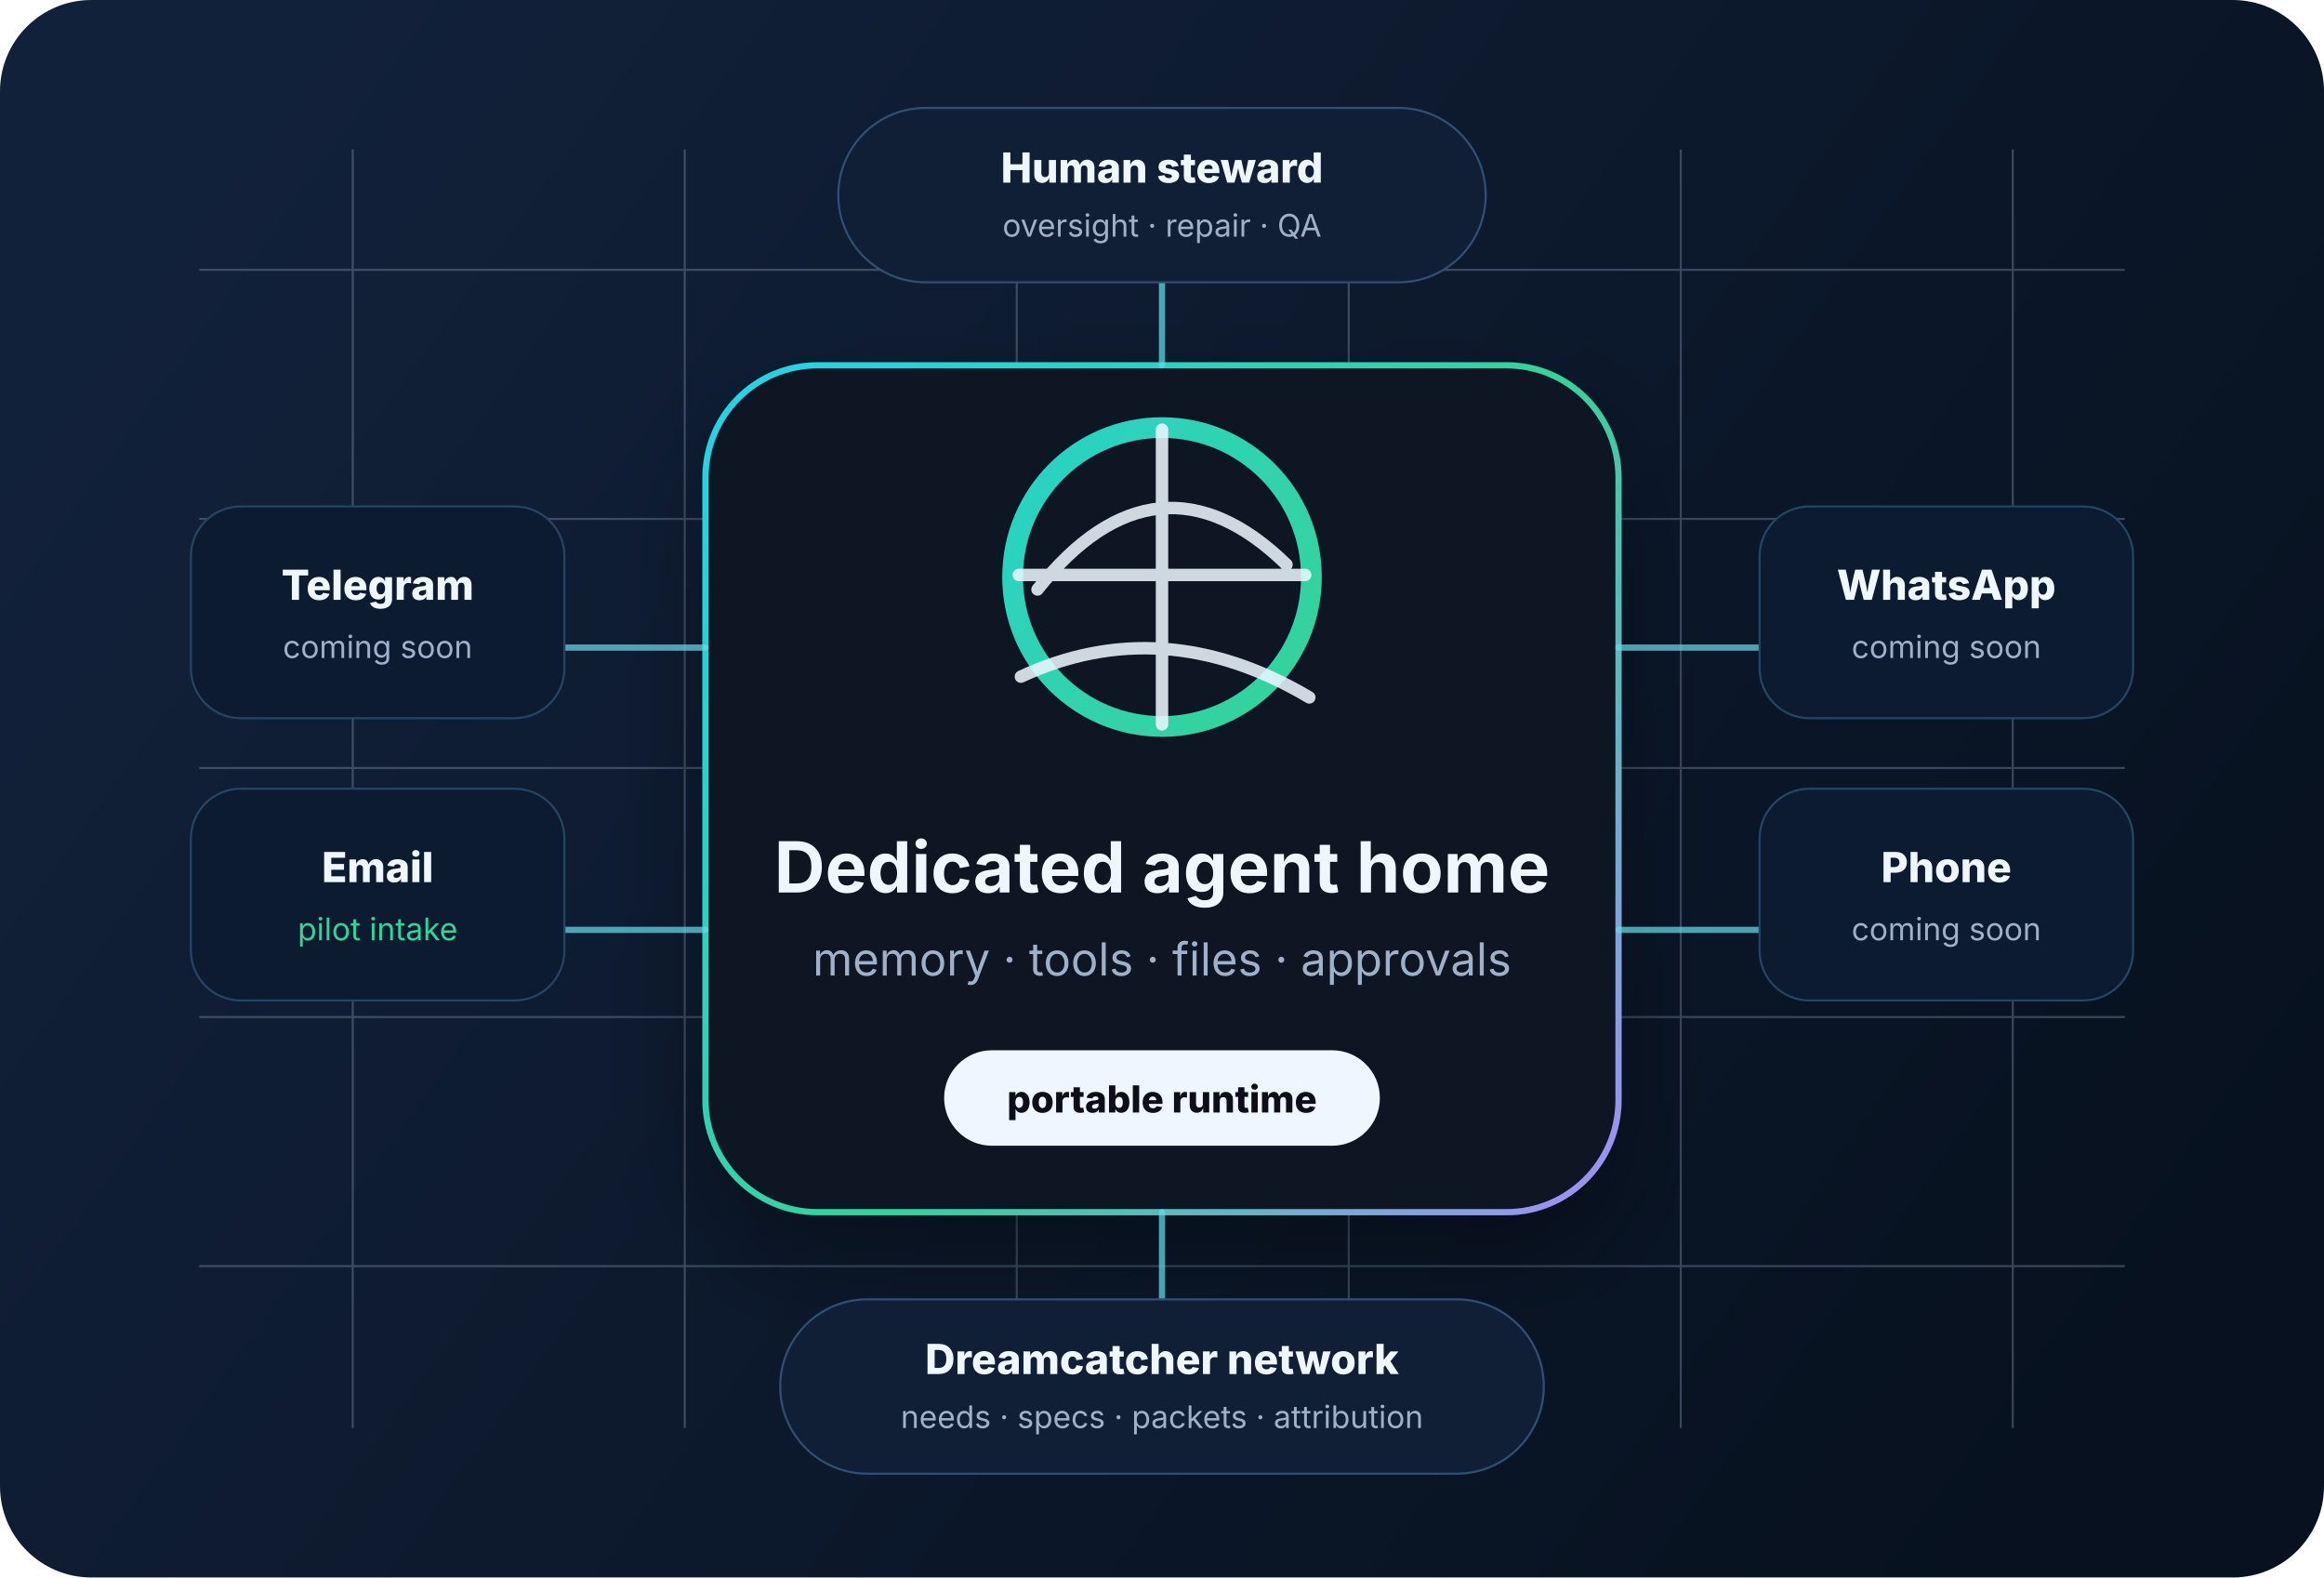
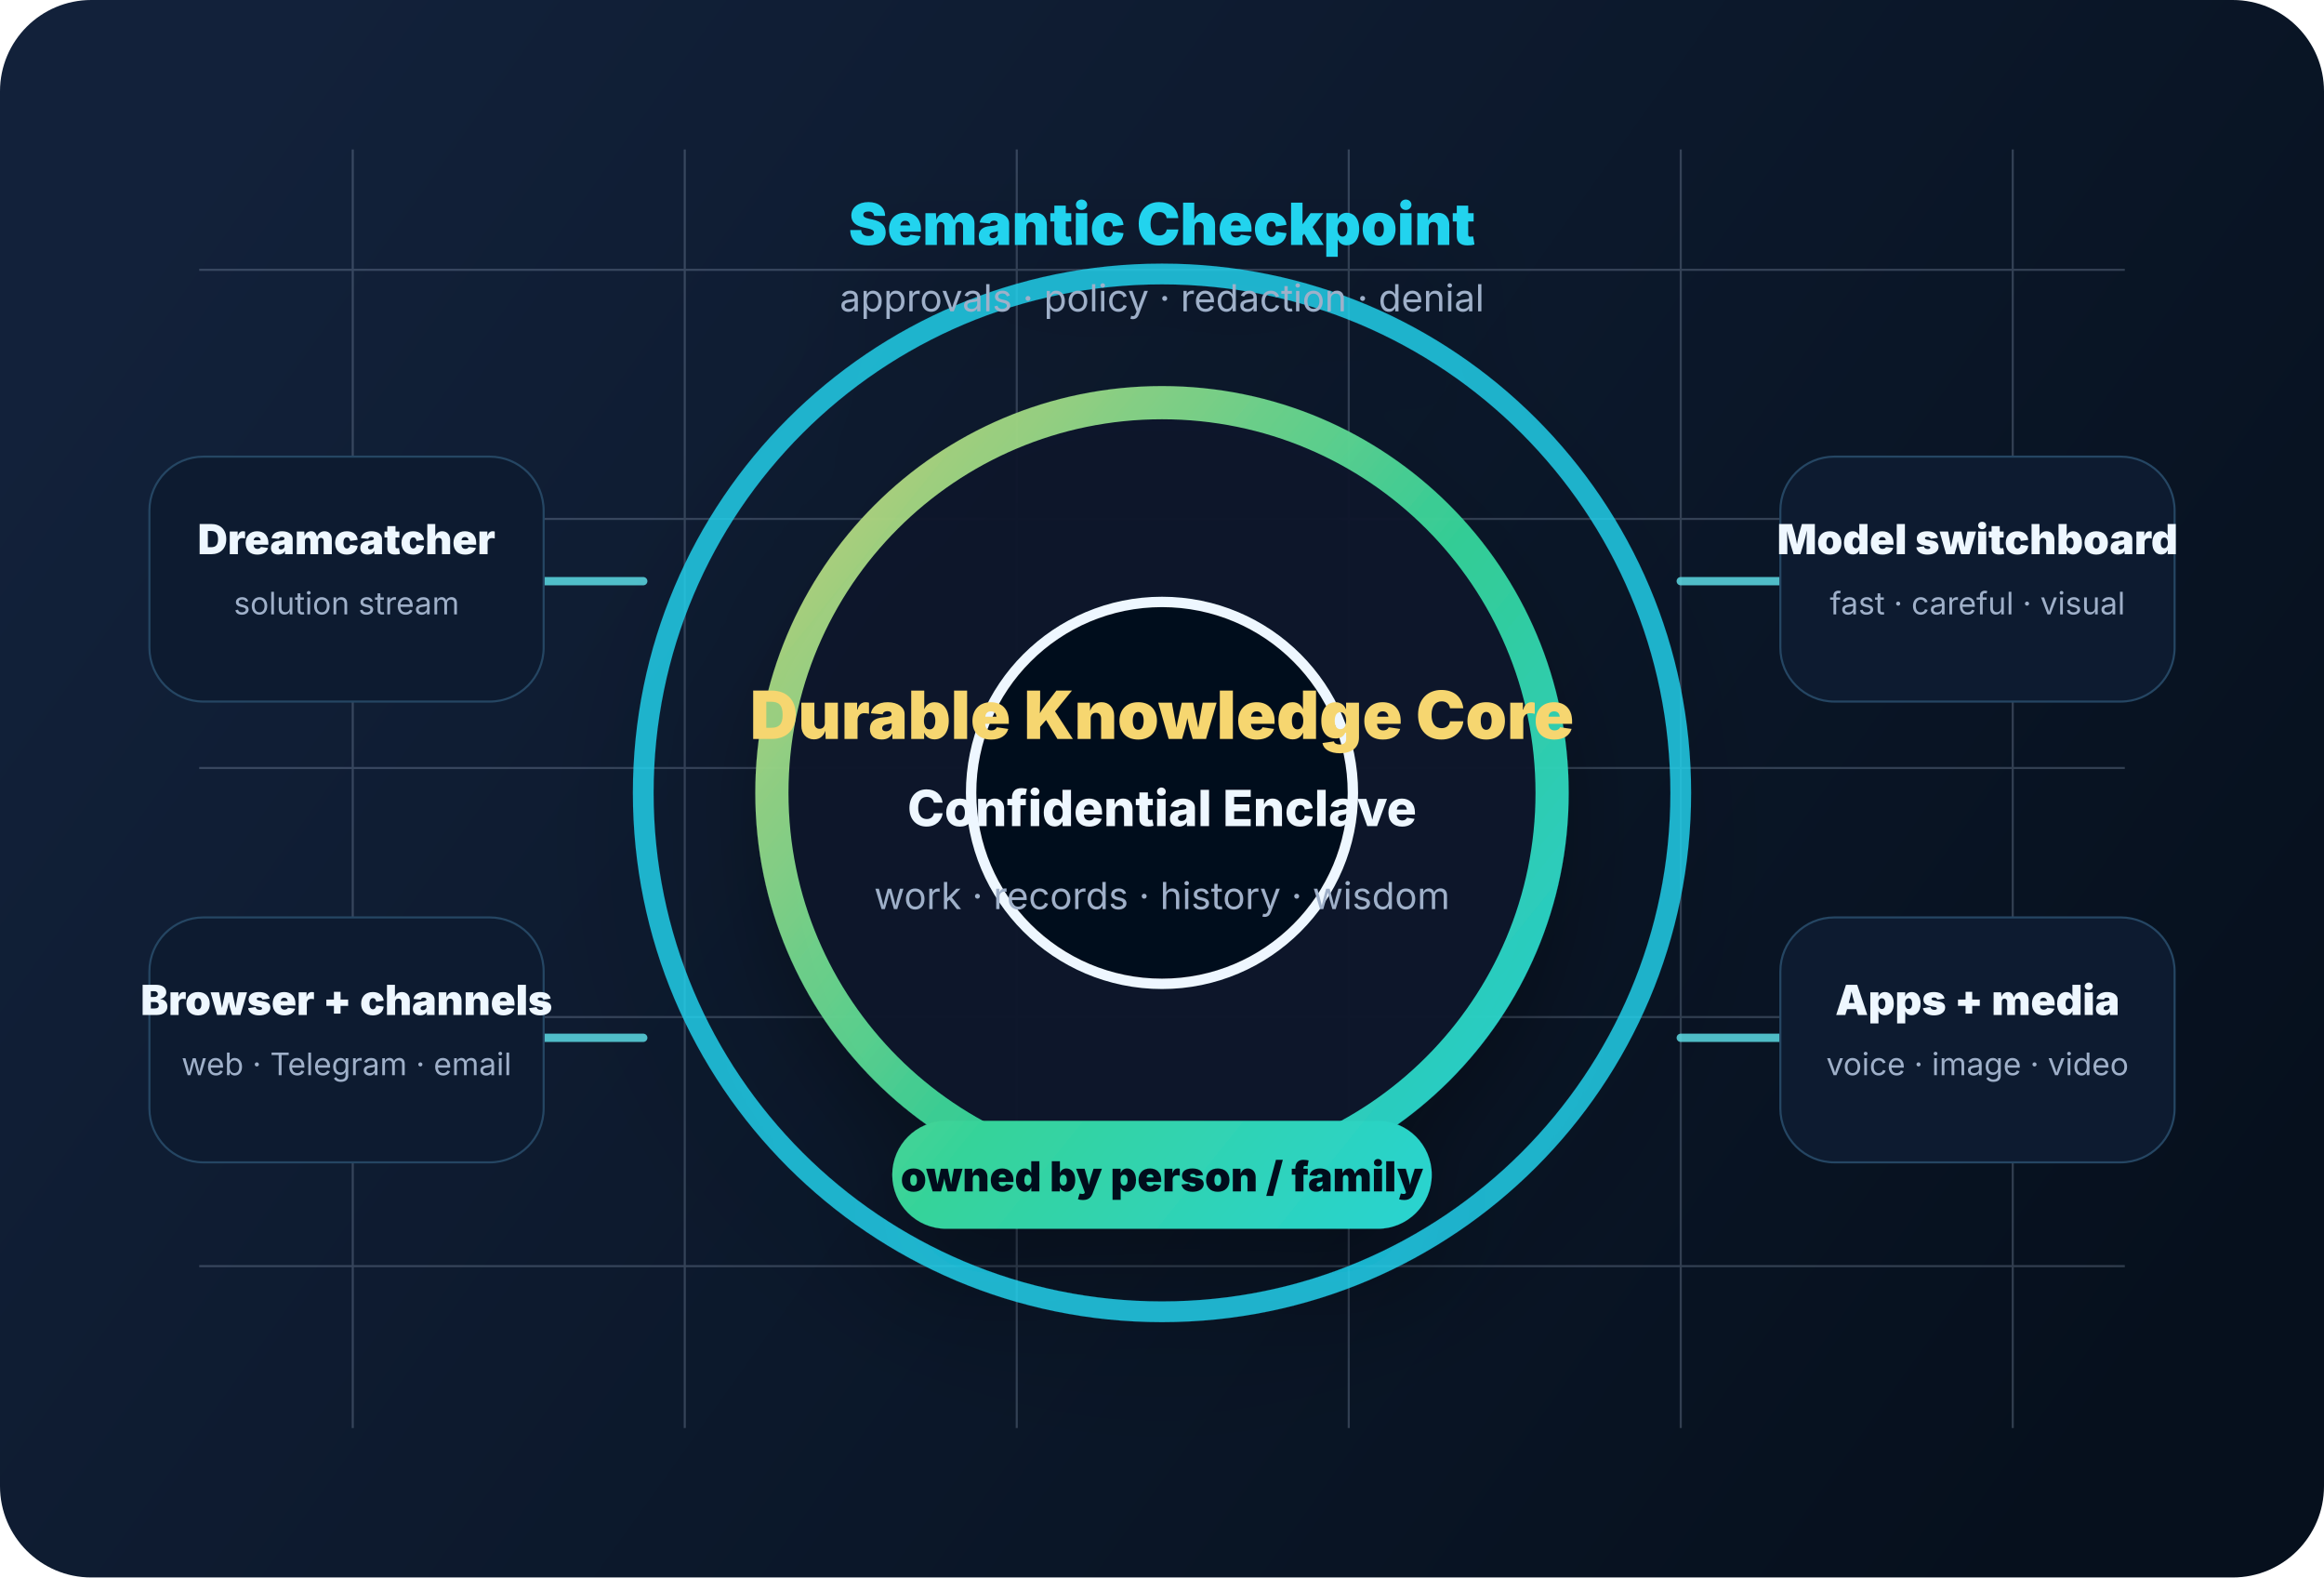
<svg xmlns="http://www.w3.org/2000/svg" viewBox="0 0 1120 760" role="img" aria-labelledby="title desc">
  <defs>
    <linearGradient id="panel" x1="108" y1="58" x2="1008" y2="704" gradientUnits="userSpaceOnUse">
      <stop stop-color="#12213a" />
-       <stop offset="1" stop-color="#07111f" />
+       <stop offset="1" stop-color="#06101d" />
    </linearGradient>
-     <linearGradient id="cyan" x1="310" y1="170" x2="810" y2="570" gradientUnits="userSpaceOnUse">
-       <stop stop-color="#22d3ee" />
-       <stop offset=".55" stop-color="#34d399" />
-       <stop offset="1" stop-color="#a78bfa" />
+     <linearGradient id="core" x1="300" y1="170" x2="820" y2="590" gradientUnits="userSpaceOnUse">
+       <stop stop-color="#f6d66f" />
+       <stop offset=".55" stop-color="#36d399" />
+       <stop offset="1" stop-color="#22d3ee" />
    </linearGradient>
    <filter id="shadow" x="-20%" y="-20%" width="140%" height="140%">
      <feDropShadow dx="0" dy="24" stdDeviation="24" flood-color="#000" flood-opacity=".34" />
    </filter>
  </defs>
  <rect width="1120" height="760" rx="44" fill="url(#panel)" />
-   <g opacity=".32" stroke="#9fb0c9" stroke-width="1">
+   <g opacity=".28" stroke="#9fb0c9" stroke-width="1">
    <path d="M96 130h928M96 250h928M96 370h928M96 490h928M96 610h928" />
    <path d="M170 72v616M330 72v616M490 72v616M650 72v616M810 72v616M970 72v616" />
  </g>
  <g filter="url(#shadow)">
-     <rect x="340" y="176" width="440" height="408" rx="54" fill="#081322" stroke="url(#cyan)" stroke-width="3" />
-     <circle cx="560" cy="278" r="72" fill="none" stroke="url(#cyan)" stroke-width="10" />
-     <path d="M500 284c38-48 79-52 120-12M492 326c45-21 92-18 139 10M560 207v142M491 277h138" fill="none" stroke="#eef7ff" stroke-opacity=".86" stroke-width="6" stroke-linecap="round" />
-     <text x="560" y="430" text-anchor="middle" fill="#eef7ff" font-family="Inter, system-ui, sans-serif" font-size="34" font-weight="750">Dedicated agent home</text>
-     <text x="560" y="470" text-anchor="middle" fill="#9fb0c9" font-family="Inter, system-ui, sans-serif" font-size="22">memory · tools · files · approvals</text>
-     <rect x="455" y="506" width="210" height="46" rx="23" fill="#eef7ff" />
-     <text x="560" y="536" text-anchor="middle" fill="#07111f" font-family="Inter, system-ui, sans-serif" font-size="18" font-weight="800">portable runtime</text>
+     <circle cx="560" cy="382" r="250" fill="none" stroke="#22d3ee" stroke-width="10" opacity=".82" />
+     <circle cx="560" cy="382" r="188" fill="#0b182b" stroke="url(#core)" stroke-width="16" opacity=".96" />
+     <circle cx="560" cy="382" r="92" fill="#06101d" stroke="#eef7ff" stroke-width="5" />
+     <text x="560" y="356" text-anchor="middle" fill="#f6d66f" font-family="Inter, system-ui, sans-serif" font-size="32" font-weight="850">Durable Knowledge Core</text>
+     <text x="560" y="398" text-anchor="middle" fill="#eef7ff" font-family="Inter, system-ui, sans-serif" font-size="24" font-weight="800">Confidential Enclave</text>
+     <text x="560" y="438" text-anchor="middle" fill="#9fb0c9" font-family="Inter, system-ui, sans-serif" font-size="18">work · records · history · wisdom</text>
+     <text x="560" y="118" text-anchor="middle" fill="#22d3ee" font-family="Inter, system-ui, sans-serif" font-size="28" font-weight="850">Semantic Checkpoint</text>
+     <text x="560" y="150" text-anchor="middle" fill="#9fb0c9" font-family="Inter, system-ui, sans-serif" font-size="18">approvals · policy · redaction · denial</text>
+     <rect x="430" y="540" width="260" height="52" rx="26" fill="url(#core)" />
+     <text x="560" y="574" text-anchor="middle" fill="#06101d" font-family="Inter, system-ui, sans-serif" font-size="20" font-weight="900">owned by person / family</text>
  </g>
-   <g fill="none" stroke="#5ddce5" stroke-width="3" stroke-linecap="round" opacity=".72">
-     <path d="M340 312H205" />
-     <path d="M780 312h137" />
-     <path d="M340 448H206" />
-     <path d="M780 448h137" />
-     <path d="M560 176V95" />
-     <path d="M560 584v82" />
+   <g fill="none" stroke="#5ddce5" stroke-width="4" stroke-linecap="round" opacity=".84">
+     <path d="M310 280H174" />
+     <path d="M810 280h138" />
+     <path d="M310 500H174" />
+     <path d="M810 500h138" />
  </g>
  <g font-family="Inter, system-ui, sans-serif">
-     <g transform="translate(92 244)">
-       <rect width="180" height="102" rx="24" fill="#0d1b30" stroke="#254663" />
-       <text x="90" y="45" text-anchor="middle" fill="#eef7ff" font-size="20" font-weight="800">Telegram</text>
-       <text x="90" y="73" text-anchor="middle" fill="#9fb0c9" font-size="15">coming soon</text>
+     <g transform="translate(72 220)">
+       <rect width="190" height="118" rx="26" fill="#0d1b30" stroke="#254663" />
+       <text x="95" y="47" text-anchor="middle" fill="#eef7ff" font-size="20" font-weight="850">Dreamcatcher</text>
+       <text x="95" y="76" text-anchor="middle" fill="#9fb0c9" font-size="15">solution stream</text>
    </g>
-     <g transform="translate(848 244)">
-       <rect width="180" height="102" rx="24" fill="#0d1b30" stroke="#254663" />
-       <text x="90" y="45" text-anchor="middle" fill="#eef7ff" font-size="20" font-weight="800">WhatsApp</text>
-       <text x="90" y="73" text-anchor="middle" fill="#9fb0c9" font-size="15">coming soon</text>
+     <g transform="translate(858 220)">
+       <rect width="190" height="118" rx="26" fill="#0d1b30" stroke="#254663" />
+       <text x="95" y="47" text-anchor="middle" fill="#eef7ff" font-size="20" font-weight="850">Model switchboard</text>
+       <text x="95" y="76" text-anchor="middle" fill="#9fb0c9" font-size="15">fast · careful · visual</text>
    </g>
-     <g transform="translate(92 380)">
-       <rect width="180" height="102" rx="24" fill="#0d1b30" stroke="#254663" />
-       <text x="90" y="45" text-anchor="middle" fill="#eef7ff" font-size="20" font-weight="800">Email</text>
-       <text x="90" y="73" text-anchor="middle" fill="#34d399" font-size="15">pilot intake</text>
+     <g transform="translate(72 442)">
+       <rect width="190" height="118" rx="26" fill="#0d1b30" stroke="#254663" />
+       <text x="95" y="47" text-anchor="middle" fill="#eef7ff" font-size="20" font-weight="850">Browser + channels</text>
+       <text x="95" y="76" text-anchor="middle" fill="#9fb0c9" font-size="15">web · Telegram · email</text>
    </g>
-     <g transform="translate(848 380)">
-       <rect width="180" height="102" rx="24" fill="#0d1b30" stroke="#254663" />
-       <text x="90" y="45" text-anchor="middle" fill="#eef7ff" font-size="20" font-weight="800">Phone</text>
-       <text x="90" y="73" text-anchor="middle" fill="#9fb0c9" font-size="15">coming soon</text>
-     </g>
-     <g transform="translate(404 52)">
-       <rect width="312" height="84" rx="42" fill="#111f36" stroke="#324f73" />
-       <text x="156" y="36" text-anchor="middle" fill="#eef7ff" font-size="20" font-weight="800">Human steward</text>
-       <text x="156" y="62" text-anchor="middle" fill="#9fb0c9" font-size="15">oversight · repair · QA</text>
-     </g>
-     <g transform="translate(376 626)">
-       <rect width="368" height="84" rx="42" fill="#111f36" stroke="#324f73" />
-       <text x="184" y="36" text-anchor="middle" fill="#eef7ff" font-size="20" font-weight="800">Dreamcatcher network</text>
-       <text x="184" y="62" text-anchor="middle" fill="#9fb0c9" font-size="15">needs · specs · packets · attribution</text>
+     <g transform="translate(858 442)">
+       <rect width="190" height="118" rx="26" fill="#0d1b30" stroke="#254663" />
+       <text x="95" y="47" text-anchor="middle" fill="#eef7ff" font-size="20" font-weight="850">Apps + media</text>
+       <text x="95" y="76" text-anchor="middle" fill="#9fb0c9" font-size="15">voice · image · video</text>
    </g>
  </g>
</svg>
